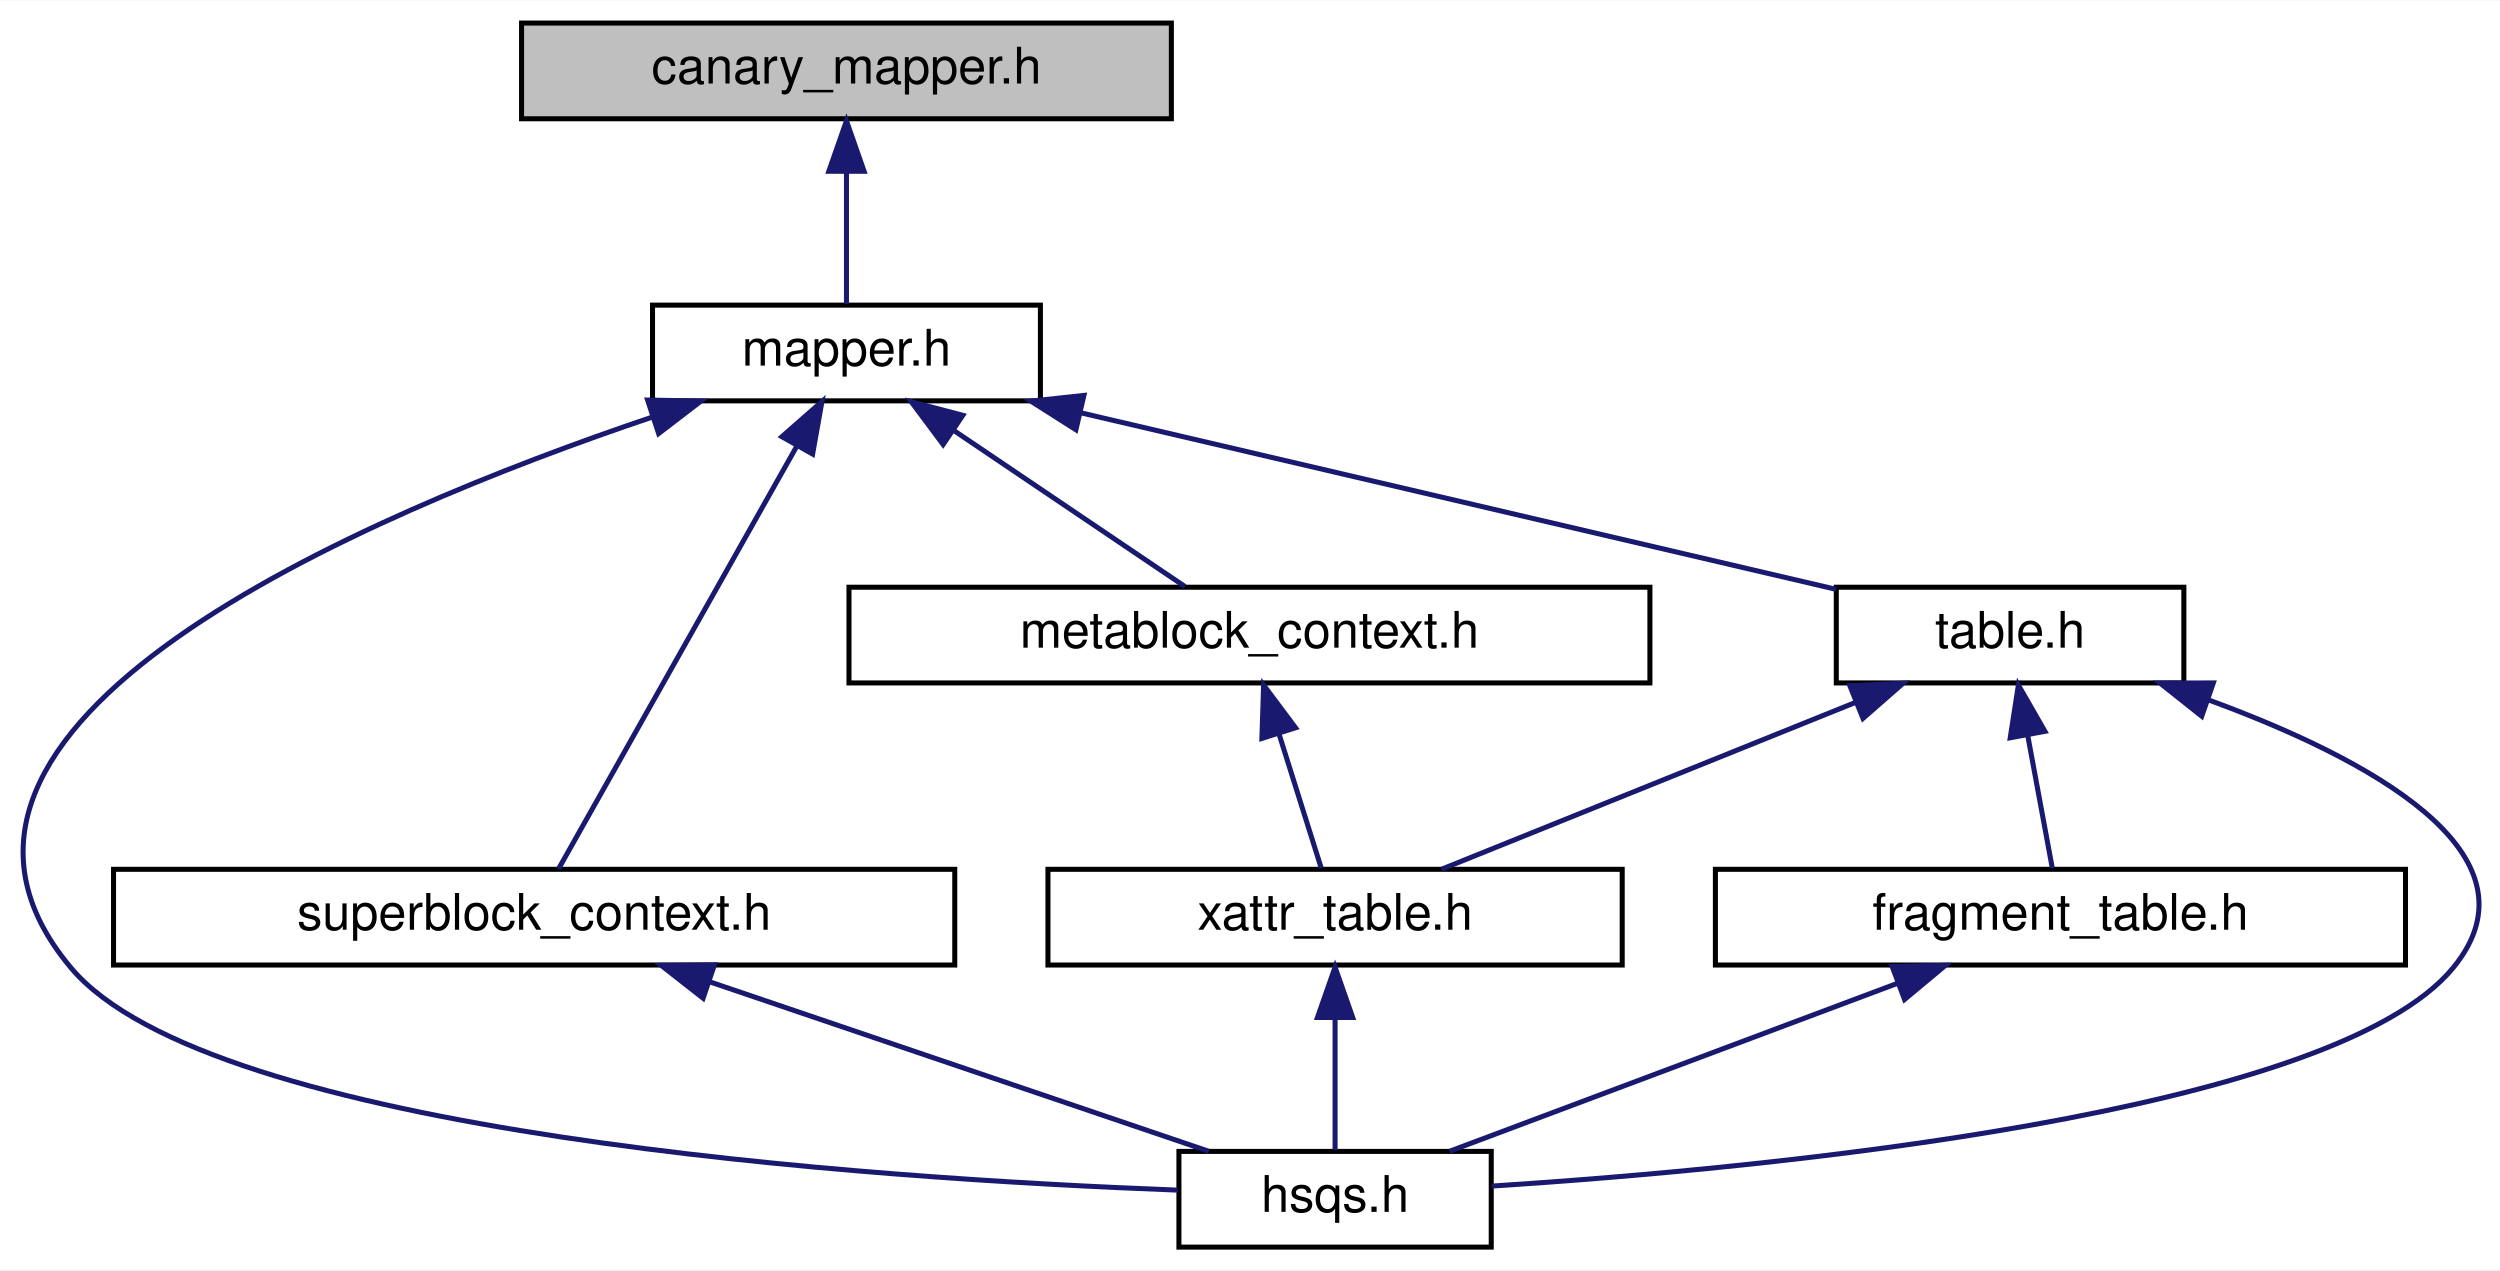
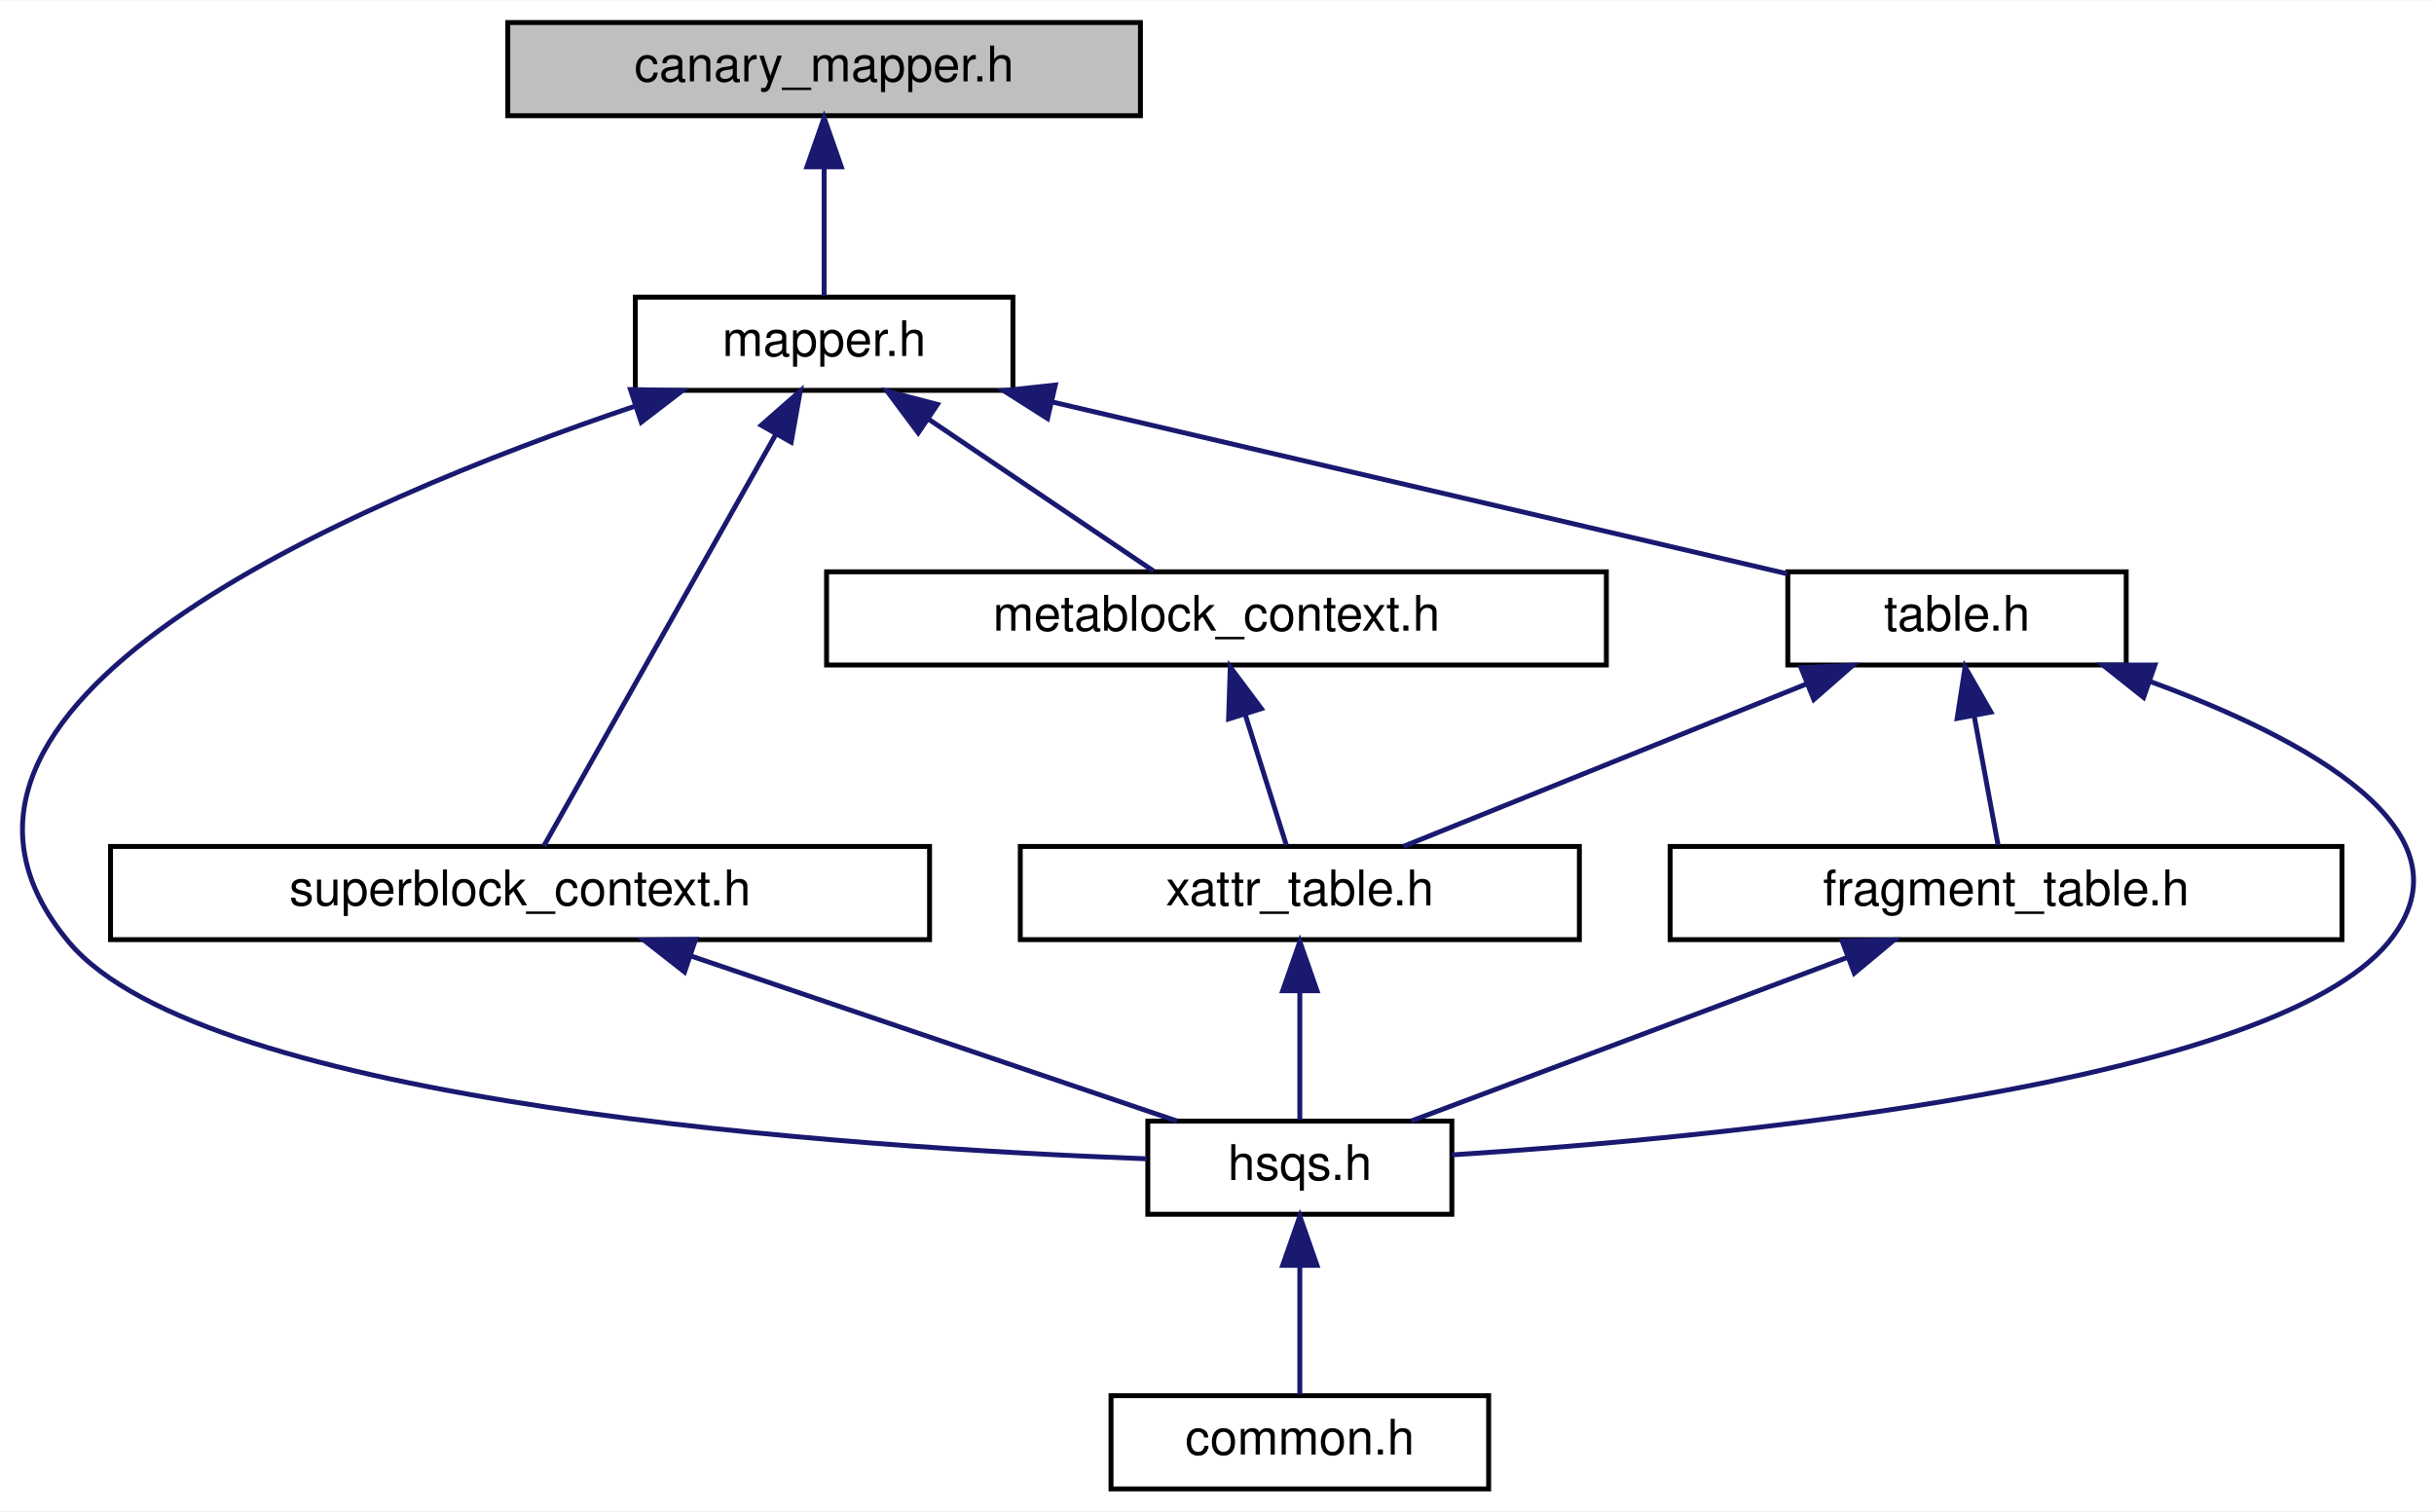
- <svg xmlns="http://www.w3.org/2000/svg" xmlns:xlink="http://www.w3.org/1999/xlink" width="496pt" height="252pt" viewBox="0.00 0.00 496.30 252.00">
-   <g id="graph0" class="graph" transform="scale(1 1) rotate(0) translate(4 248)">
-     <polygon fill="white" stroke="transparent" points="-4,4 -4,-248 492.3,-248 492.3,4 -4,4" />
+ <svg xmlns="http://www.w3.org/2000/svg" xmlns:xlink="http://www.w3.org/1999/xlink" width="496pt" height="308pt" viewBox="0.00 0.00 496.30 308.00">
+   <g id="graph0" class="graph" transform="scale(1 1) rotate(0) translate(4 304)">
+     <polygon fill="white" stroke="transparent" points="-4,4 -4,-304 492.3,-304 492.3,4 -4,4" />
    <g id="node1" class="node">
      <g id="a_node1">
        <a xlink:title=" ">
-           <polygon fill="#bfbfbf" stroke="black" points="99.54,-224.5 99.54,-243.5 228.54,-243.5 228.54,-224.5 99.54,-224.5" />
-           <text text-anchor="middle" x="164.04" y="-231.5" font-family="Helvetica,sans-Serif" font-size="10.00">canary_mapper.h</text>
+           <polygon fill="#bfbfbf" stroke="black" points="99.54,-280.5 99.54,-299.5 228.54,-299.5 228.54,-280.5 99.54,-280.5" />
+           <text text-anchor="middle" x="164.04" y="-287.5" font-family="Helvetica,sans-Serif" font-size="10.00">canary_mapper.h</text>
        </a>
      </g>
    </g>
    <g id="node2" class="node">
      <g id="a_node2">
        <a xlink:href="mapper_8h.html" target="_top" xlink:title=" ">
-           <polygon fill="white" stroke="black" points="125.54,-168.5 125.54,-187.5 202.54,-187.5 202.54,-168.5 125.54,-168.5" />
-           <text text-anchor="middle" x="164.04" y="-175.5" font-family="Helvetica,sans-Serif" font-size="10.00">mapper.h</text>
+           <polygon fill="white" stroke="black" points="125.54,-224.5 125.54,-243.5 202.54,-243.5 202.54,-224.5 125.54,-224.5" />
+           <text text-anchor="middle" x="164.04" y="-231.5" font-family="Helvetica,sans-Serif" font-size="10.00">mapper.h</text>
        </a>
      </g>
    </g>
    <g id="edge1" class="edge">
-       <path fill="none" stroke="midnightblue" d="M164.04,-213.8C164.04,-204.91 164.04,-194.78 164.04,-187.75" />
-       <polygon fill="midnightblue" stroke="midnightblue" points="160.54,-214.08 164.04,-224.08 167.54,-214.08 160.54,-214.08" />
+       <path fill="none" stroke="midnightblue" d="M164.04,-269.8C164.04,-260.91 164.04,-250.78 164.04,-243.75" />
+       <polygon fill="midnightblue" stroke="midnightblue" points="160.54,-270.08 164.04,-280.08 167.54,-270.08 160.54,-270.08" />
    </g>
    <g id="node3" class="node">
      <g id="a_node3">
        <a xlink:href="hsqs_8h.html" target="_top" xlink:title=" ">
-           <polygon fill="white" stroke="black" points="230.04,-0.5 230.04,-19.5 292.04,-19.5 292.04,-0.5 230.04,-0.5" />
-           <text text-anchor="middle" x="261.04" y="-7.5" font-family="Helvetica,sans-Serif" font-size="10.00">hsqs.h</text>
+           <polygon fill="white" stroke="black" points="230.04,-56.5 230.04,-75.5 292.04,-75.5 292.04,-56.5 230.04,-56.5" />
+           <text text-anchor="middle" x="261.04" y="-63.5" font-family="Helvetica,sans-Serif" font-size="10.00">hsqs.h</text>
        </a>
      </g>
    </g>
    <g id="edge2" class="edge">
-       <path fill="none" stroke="midnightblue" d="M125.58,-165.31C67.87,-145.86 -30.28,-104.19 10.04,-56 37.74,-22.89 168.88,-14.11 229.8,-11.81" />
-       <polygon fill="midnightblue" stroke="midnightblue" points="124.56,-168.66 135.16,-168.46 126.75,-162.01 124.56,-168.66" />
+       <path fill="none" stroke="midnightblue" d="M125.58,-221.31C67.87,-201.86 -30.28,-160.19 10.04,-112 37.74,-78.89 168.88,-70.11 229.8,-67.81" />
+       <polygon fill="midnightblue" stroke="midnightblue" points="124.56,-224.66 135.16,-224.46 126.75,-218.01 124.56,-224.66" />
+     </g>
+     <g id="node5" class="node">
+       <g id="a_node5">
+         <a xlink:href="metablock__context_8h.html" target="_top" xlink:title=" ">
+           <polygon fill="white" stroke="black" points="164.54,-168.5 164.54,-187.5 323.54,-187.5 323.54,-168.5 164.54,-168.5" />
+           <text text-anchor="middle" x="244.04" y="-175.5" font-family="Helvetica,sans-Serif" font-size="10.00">metablock_context.h</text>
+         </a>
+       </g>
+     </g>
+     <g id="edge4" class="edge">
+       <path fill="none" stroke="midnightblue" d="M185.34,-218.62C199.96,-208.76 218.87,-195.99 231.22,-187.65" />
+       <polygon fill="midnightblue" stroke="midnightblue" points="183.23,-215.83 176.9,-224.32 187.14,-221.63 183.23,-215.83" />
+     </g>
+     <g id="node7" class="node">
+       <g id="a_node7">
+         <a xlink:href="superblock__context_8h.html" target="_top" xlink:title=" ">
+           <polygon fill="white" stroke="black" points="18.54,-112.5 18.54,-131.5 185.54,-131.5 185.54,-112.5 18.54,-112.5" />
+           <text text-anchor="middle" x="102.04" y="-119.5" font-family="Helvetica,sans-Serif" font-size="10.00">superblock_context.h</text>
+         </a>
+       </g>
+     </g>
+     <g id="edge7" class="edge">
+       <path fill="none" stroke="midnightblue" d="M154.26,-215.64C140.79,-191.74 117.05,-149.63 106.88,-131.59" />
+       <polygon fill="midnightblue" stroke="midnightblue" points="151.22,-217.38 159.18,-224.37 157.32,-213.94 151.22,-217.38" />
+     </g>
+     <g id="node8" class="node">
+       <g id="a_node8">
+         <a xlink:href="table_8h.html" target="_top" xlink:title=" ">
+           <polygon fill="white" stroke="black" points="360.54,-168.5 360.54,-187.5 429.54,-187.5 429.54,-168.5 360.54,-168.5" />
+           <text text-anchor="middle" x="395.04" y="-175.5" font-family="Helvetica,sans-Serif" font-size="10.00">table.h</text>
+         </a>
+       </g>
+     </g>
+     <g id="edge9" class="edge">
+       <path fill="none" stroke="midnightblue" d="M210.59,-222.12C254.93,-211.75 320.65,-196.39 360.5,-187.08" />
+       <polygon fill="midnightblue" stroke="midnightblue" points="209.59,-218.76 200.64,-224.44 211.18,-225.58 209.59,-218.76" />
    </g>
    <g id="node4" class="node">
      <g id="a_node4">
-         <a xlink:href="metablock__context_8h.html" target="_top" xlink:title=" ">
-           <polygon fill="white" stroke="black" points="164.54,-112.5 164.54,-131.5 323.54,-131.5 323.54,-112.5 164.54,-112.5" />
-           <text text-anchor="middle" x="244.04" y="-119.5" font-family="Helvetica,sans-Serif" font-size="10.00">metablock_context.h</text>
+         <a xlink:href="bin_2common_8h.html" target="_top" xlink:title=" ">
+           <polygon fill="white" stroke="black" points="222.54,-0.5 222.54,-19.5 299.54,-19.5 299.54,-0.5 222.54,-0.5" />
+           <text text-anchor="middle" x="261.04" y="-7.5" font-family="Helvetica,sans-Serif" font-size="10.00">common.h</text>
        </a>
      </g>
    </g>
    <g id="edge3" class="edge">
-       <path fill="none" stroke="midnightblue" d="M185.34,-162.62C199.96,-152.76 218.87,-139.99 231.22,-131.65" />
-       <polygon fill="midnightblue" stroke="midnightblue" points="183.23,-159.83 176.9,-168.32 187.14,-165.63 183.23,-159.83" />
+       <path fill="none" stroke="midnightblue" d="M261.04,-45.8C261.04,-36.91 261.04,-26.78 261.04,-19.75" />
+       <polygon fill="midnightblue" stroke="midnightblue" points="257.54,-46.08 261.04,-56.08 264.54,-46.08 257.54,-46.08" />
    </g>
    <g id="node6" class="node">
      <g id="a_node6">
-         <a xlink:href="superblock__context_8h.html" target="_top" xlink:title=" ">
-           <polygon fill="white" stroke="black" points="18.54,-56.5 18.54,-75.5 185.54,-75.5 185.54,-56.5 18.54,-56.5" />
-           <text text-anchor="middle" x="102.04" y="-63.5" font-family="Helvetica,sans-Serif" font-size="10.00">superblock_context.h</text>
+         <a xlink:href="xattr__table_8h.html" target="_top" xlink:title=" ">
+           <polygon fill="white" stroke="black" points="204.04,-112.5 204.04,-131.5 318.04,-131.5 318.04,-112.5 204.04,-112.5" />
+           <text text-anchor="middle" x="261.04" y="-119.5" font-family="Helvetica,sans-Serif" font-size="10.00">xattr_table.h</text>
        </a>
      </g>
    </g>
+     <g id="edge5" class="edge">
+       <path fill="none" stroke="midnightblue" d="M249.9,-158.4C252.74,-149.36 256.02,-138.94 258.29,-131.75" />
+       <polygon fill="midnightblue" stroke="midnightblue" points="246.51,-157.49 246.85,-168.08 253.19,-159.6 246.51,-157.49" />
+     </g>
    <g id="edge6" class="edge">
-       <path fill="none" stroke="midnightblue" d="M154.26,-159.64C140.79,-135.74 117.05,-93.63 106.88,-75.59" />
-       <polygon fill="midnightblue" stroke="midnightblue" points="151.22,-161.38 159.18,-168.37 157.32,-157.94 151.22,-161.38" />
+       <path fill="none" stroke="midnightblue" d="M261.04,-101.8C261.04,-92.91 261.04,-82.78 261.04,-75.75" />
+       <polygon fill="midnightblue" stroke="midnightblue" points="257.54,-102.08 261.04,-112.08 264.54,-102.08 257.54,-102.08" />
    </g>
-     <g id="node7" class="node">
-       <g id="a_node7">
-         <a xlink:href="table_8h.html" target="_top" xlink:title=" ">
-           <polygon fill="white" stroke="black" points="360.54,-112.5 360.54,-131.5 429.54,-131.5 429.54,-112.5 360.54,-112.5" />
-           <text text-anchor="middle" x="395.04" y="-119.5" font-family="Helvetica,sans-Serif" font-size="10.00">table.h</text>
+     <g id="edge8" class="edge">
+       <path fill="none" stroke="midnightblue" d="M136.87,-109.17C166.81,-99 209.26,-84.59 235.97,-75.52" />
+       <polygon fill="midnightblue" stroke="midnightblue" points="135.58,-105.91 127.24,-112.44 137.83,-112.54 135.58,-105.91" />
+     </g>
+     <g id="edge12" class="edge">
+       <path fill="none" stroke="midnightblue" d="M434.32,-165.17C465.71,-153.69 501.62,-134.72 483.04,-112 459.27,-82.93 347.39,-72.19 292.11,-68.61" />
+       <polygon fill="midnightblue" stroke="midnightblue" points="433.09,-161.89 424.79,-168.48 435.39,-168.5 433.09,-161.89" />
+     </g>
+     <g id="edge13" class="edge">
+       <path fill="none" stroke="midnightblue" d="M364.36,-164.64C339.22,-154.5 304.29,-140.43 282.18,-131.52" />
+       <polygon fill="midnightblue" stroke="midnightblue" points="363.23,-167.95 373.81,-168.44 365.84,-161.46 363.23,-167.95" />
+     </g>
+     <g id="node9" class="node">
+       <g id="a_node9">
+         <a xlink:href="fragment__table_8h.html" target="_top" xlink:title=" ">
+           <polygon fill="white" stroke="black" points="336.54,-112.5 336.54,-131.5 473.54,-131.5 473.54,-112.5 336.54,-112.5" />
+           <text text-anchor="middle" x="405.04" y="-119.5" font-family="Helvetica,sans-Serif" font-size="10.00">fragment_table.h</text>
        </a>
      </g>
    </g>
-     <g id="edge8" class="edge">
-       <path fill="none" stroke="midnightblue" d="M210.59,-166.12C254.93,-155.75 320.65,-140.39 360.5,-131.08" />
-       <polygon fill="midnightblue" stroke="midnightblue" points="209.59,-162.76 200.64,-168.44 211.18,-169.58 209.59,-162.76" />
-     </g>
-     <g id="node5" class="node">
-       <g id="a_node5">
-         <a xlink:href="xattr__table_8h.html" target="_top" xlink:title=" ">
-           <polygon fill="white" stroke="black" points="204.04,-56.5 204.04,-75.5 318.04,-75.5 318.04,-56.5 204.04,-56.5" />
-           <text text-anchor="middle" x="261.04" y="-63.5" font-family="Helvetica,sans-Serif" font-size="10.00">xattr_table.h</text>
-         </a>
-       </g>
-     </g>
-     <g id="edge4" class="edge">
-       <path fill="none" stroke="midnightblue" d="M249.9,-102.4C252.74,-93.36 256.02,-82.94 258.29,-75.75" />
-       <polygon fill="midnightblue" stroke="midnightblue" points="246.51,-101.49 246.85,-112.08 253.19,-103.6 246.51,-101.49" />
-     </g>
-     <g id="edge5" class="edge">
-       <path fill="none" stroke="midnightblue" d="M261.04,-45.8C261.04,-36.91 261.04,-26.78 261.04,-19.75" />
-       <polygon fill="midnightblue" stroke="midnightblue" points="257.54,-46.08 261.04,-56.08 264.54,-46.08 257.54,-46.08" />
-     </g>
-     <g id="edge7" class="edge">
-       <path fill="none" stroke="midnightblue" d="M136.87,-53.17C166.81,-43 209.26,-28.59 235.97,-19.52" />
-       <polygon fill="midnightblue" stroke="midnightblue" points="135.58,-49.91 127.24,-56.44 137.83,-56.54 135.58,-49.91" />
+     <g id="edge10" class="edge">
+       <path fill="none" stroke="midnightblue" d="M398.54,-158.1C400.2,-149.14 402.11,-138.86 403.42,-131.75" />
+       <polygon fill="midnightblue" stroke="midnightblue" points="395.07,-157.61 396.69,-168.08 401.96,-158.89 395.07,-157.61" />
    </g>
    <g id="edge11" class="edge">
-       <path fill="none" stroke="midnightblue" d="M434.32,-109.17C465.71,-97.69 501.62,-78.72 483.04,-56 459.27,-26.93 347.39,-16.19 292.11,-12.61" />
-       <polygon fill="midnightblue" stroke="midnightblue" points="433.09,-105.89 424.79,-112.48 435.39,-112.5 433.09,-105.89" />
-     </g>
-     <g id="edge12" class="edge">
-       <path fill="none" stroke="midnightblue" d="M364.36,-108.64C339.22,-98.5 304.29,-84.43 282.18,-75.52" />
-       <polygon fill="midnightblue" stroke="midnightblue" points="363.23,-111.95 373.81,-112.44 365.84,-105.46 363.23,-111.95" />
-     </g>
-     <g id="node8" class="node">
-       <g id="a_node8">
-         <a xlink:href="fragment__table_8h.html" target="_top" xlink:title=" ">
-           <polygon fill="white" stroke="black" points="336.54,-56.5 336.54,-75.5 473.54,-75.5 473.54,-56.5 336.54,-56.5" />
-           <text text-anchor="middle" x="405.04" y="-63.5" font-family="Helvetica,sans-Serif" font-size="10.00">fragment_table.h</text>
-         </a>
-       </g>
-     </g>
-     <g id="edge9" class="edge">
-       <path fill="none" stroke="midnightblue" d="M398.54,-102.1C400.2,-93.14 402.11,-82.86 403.42,-75.75" />
-       <polygon fill="midnightblue" stroke="midnightblue" points="395.07,-101.61 396.69,-112.08 401.96,-102.89 395.07,-101.61" />
-     </g>
-     <g id="edge10" class="edge">
-       <path fill="none" stroke="midnightblue" d="M372.79,-52.91C345.72,-42.75 307.73,-28.51 283.75,-19.52" />
-       <polygon fill="midnightblue" stroke="midnightblue" points="371.63,-56.21 382.22,-56.44 374.09,-49.66 371.63,-56.21" />
+       <path fill="none" stroke="midnightblue" d="M372.79,-108.91C345.72,-98.75 307.73,-84.51 283.75,-75.52" />
+       <polygon fill="midnightblue" stroke="midnightblue" points="371.63,-112.21 382.22,-112.44 374.09,-105.66 371.63,-112.21" />
    </g>
  </g>
</svg>
